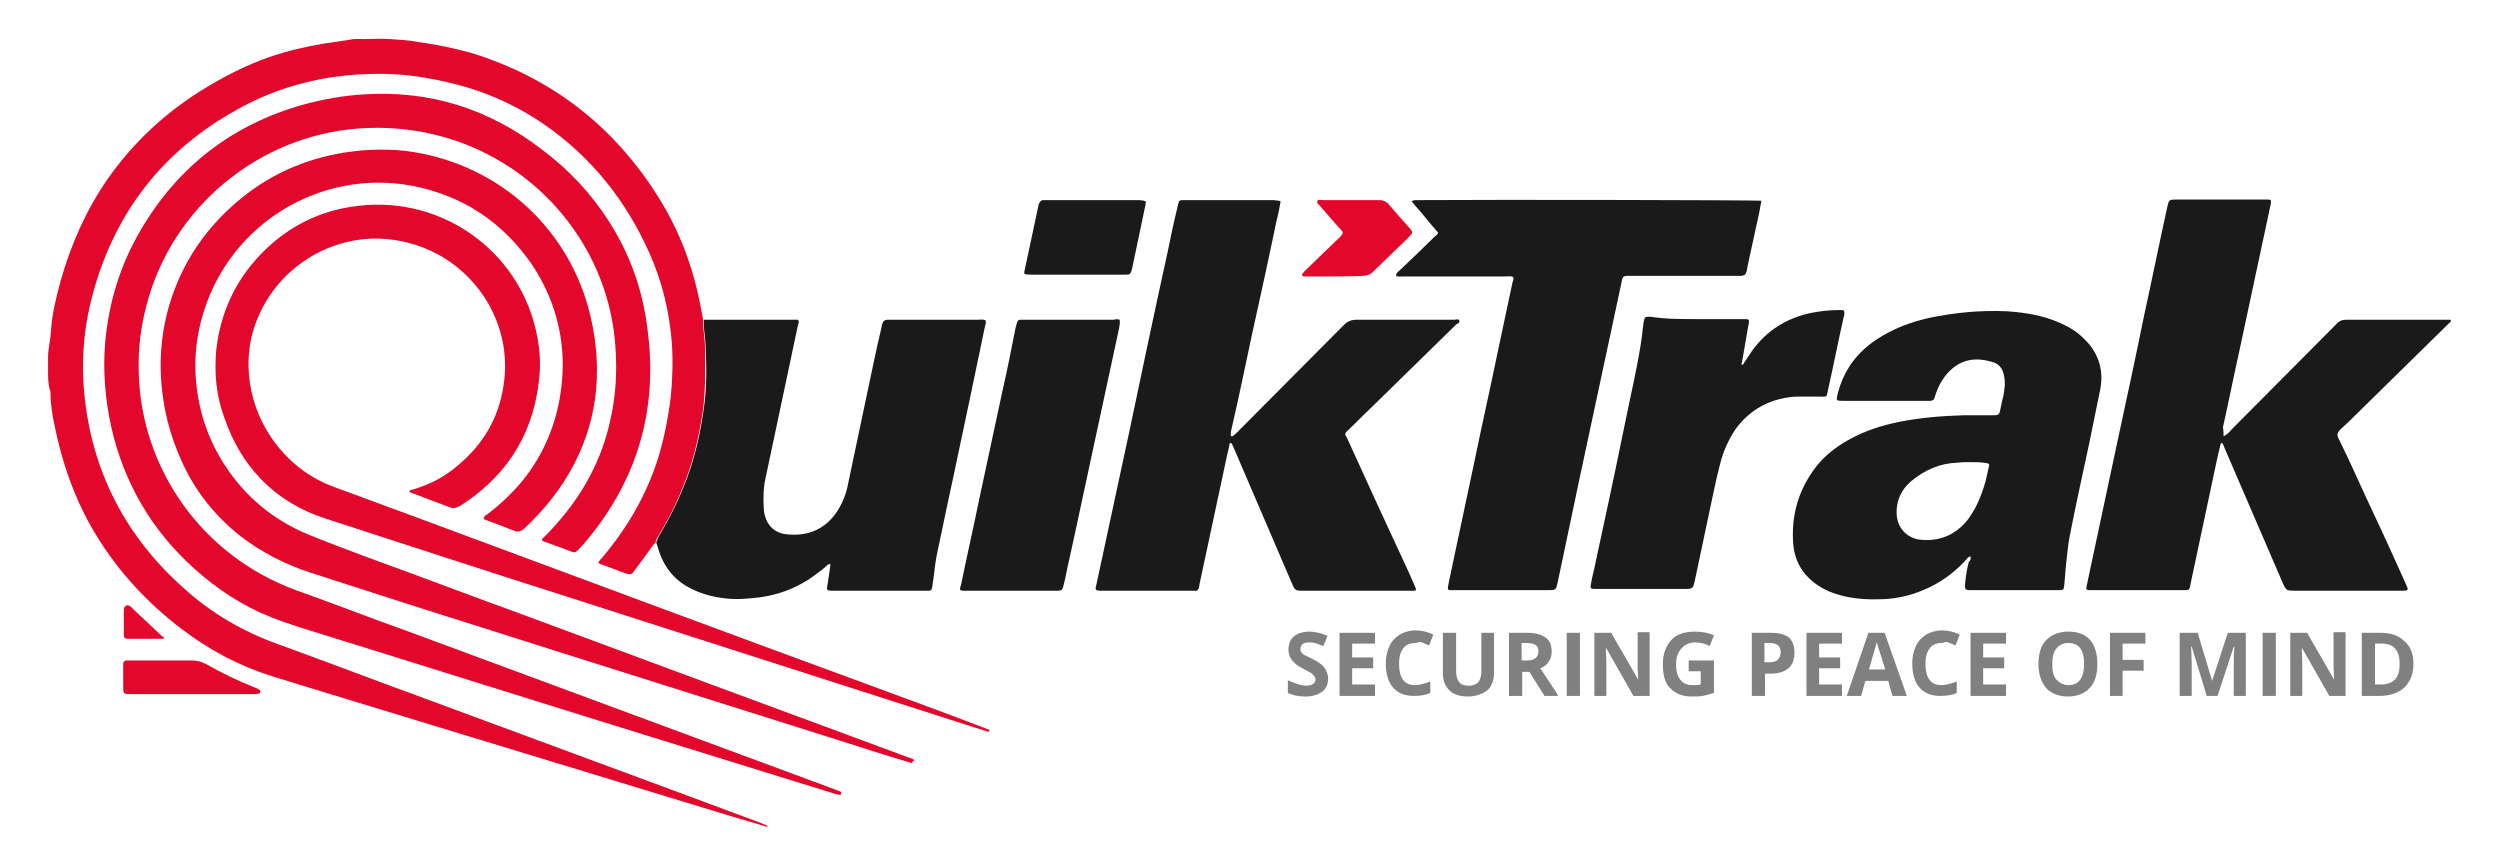
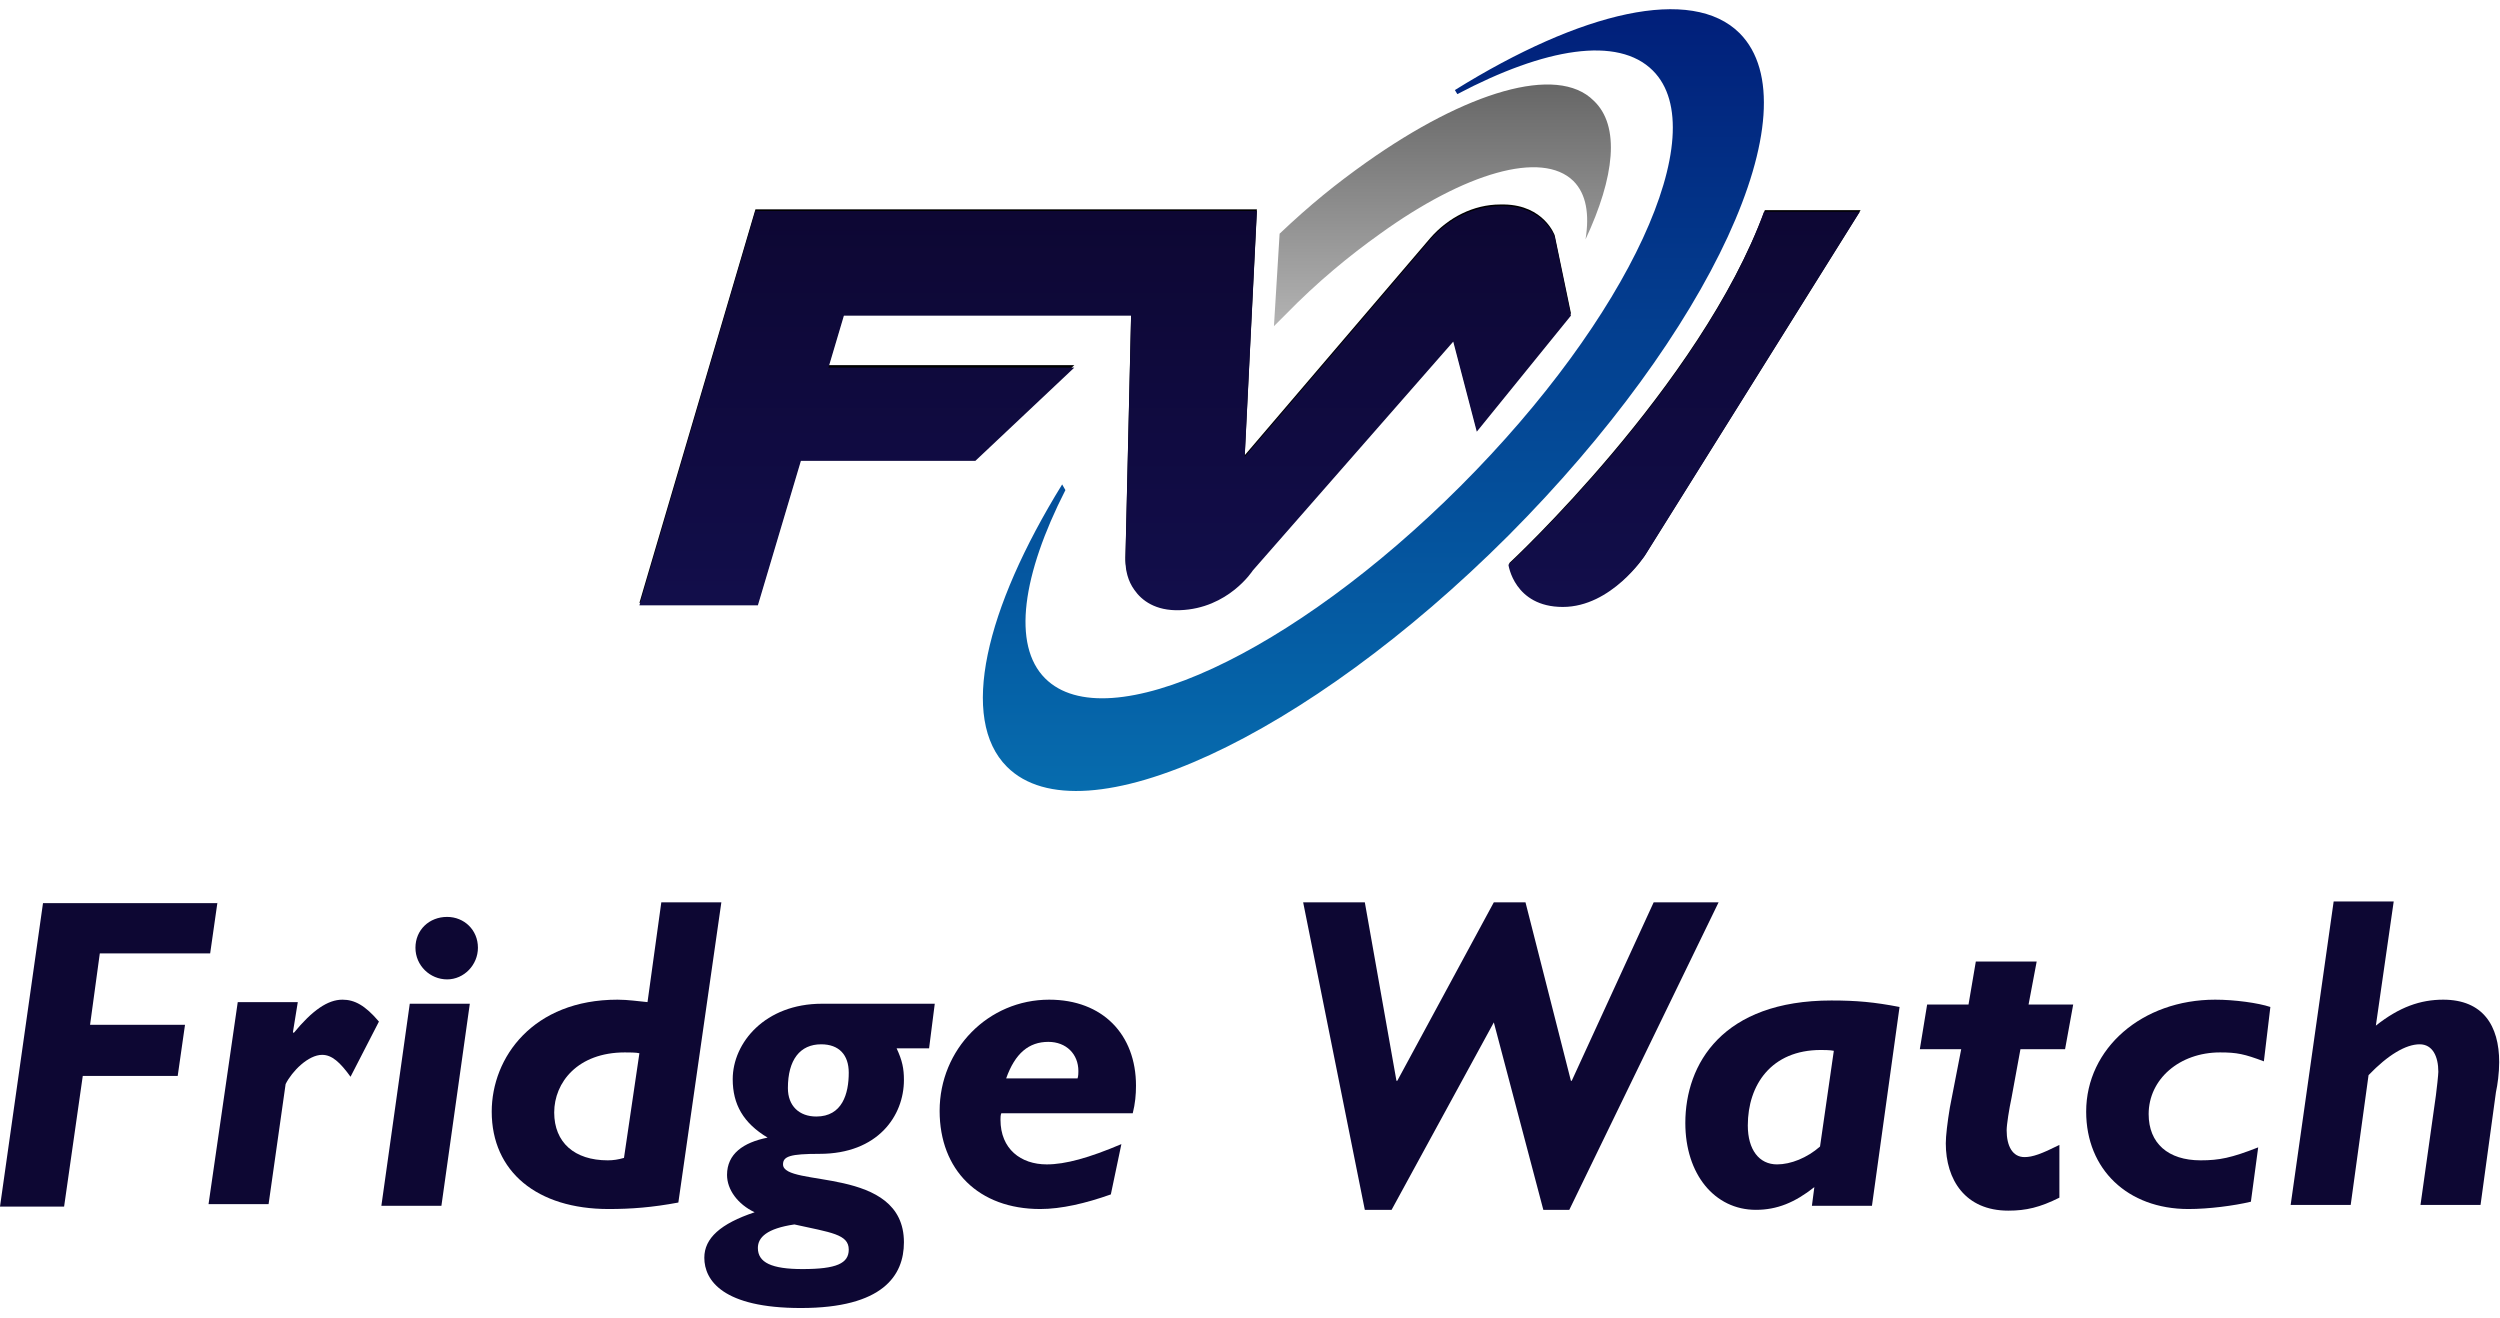
- <svg xmlns="http://www.w3.org/2000/svg" version="1.1" id="Слой_1" x="0px" y="0px" viewBox="0 0 416 144" style="enable-background:new 0 0 416 144;" xml:space="preserve">
+ <svg xmlns="http://www.w3.org/2000/svg" version="1.1" id="Слой_1" x="0px" y="0px" viewBox="0 0 308.1 162.4" style="enable-background:new 0 0 308.1 162.4;" xml:space="preserve">
  <style type="text/css">
- 	.st0{fill:#1A1A1A;}
- 	.st1{fill:#E3072B;}
- 	.st2{fill:#808080;}
+ 	.st0{fill:url(#SVGID_1_);}
+ 	.st1{fill:url(#SVGID_2_);}
+ 	.st2{fill:url(#SVGID_3_);}
+ 	.st3{fill:#0D0733;}
</style>
  <g>
    <g>
+       <linearGradient id="SVGID_1_" gradientUnits="userSpaceOnUse" x1="177.808" y1="40.151" x2="177.808" y2="10.387">
+         <stop offset="0" style="stop-color:#B3B3B3" />
+         <stop offset="1" style="stop-color:#666666" />
+       </linearGradient>
+       <path class="st0" d="M195.4,29.5c0.5-3.1,0.1-5.6-1.5-7.2c-3.9-3.8-13.4-1-23.8,6.5c0,0,0,0,0,0c-3.8,2.7-7.8,6-11.6,9.9    c-0.5,0.5-1,1-1.5,1.5l0.7-11.4c3.8-3.6,6.9-6.1,10.7-8.8c0,0,0,0,0,0c12.3-8.7,23.5-12.1,28-7.6C199.7,15.5,199,21.8,195.4,29.5z    " />
+       <linearGradient id="SVGID_2_" gradientUnits="userSpaceOnUse" x1="169.279" y1="97.489" x2="169.279" y2="1.206">
+         <stop offset="0" style="stop-color:#066CAE" />
+         <stop offset="1" style="stop-color:#011F7A" />
+       </linearGradient>
+       <path class="st1" d="M185.9,66c-24.9,24.9-52.6,37.7-61.8,28.5c-5.9-5.9-2.7-19.4,6.8-34.8l0.4,0.7c-5.3,10.4-6.6,19.1-2.5,23.2    c7.6,7.6,30.5-3,51.2-23.7c20.7-20.7,31.3-43.6,23.7-51.2c-4.3-4.3-13.3-2.8-24.1,2.9l-0.3-0.5c15.6-9.7,29.2-12.9,35.1-7    C223.6,13.4,210.8,41,185.9,66z" />
      <g>
-         <path id="XMLID_104_" class="st0" d="M213.1,33.5c-0.2,1.1-0.4,2.2-0.7,3.3c-1.3,6.3-2.7,12.7-4.1,19c-1.1,5.2-2.2,10.5-3.4,15.7     c-0.1,0.3-0.1,0.6-0.1,0.9c0,0.1,0,0.2,0.1,0.2c0.1,0,0.2,0,0.2,0c0.2-0.2,0.4-0.3,0.6-0.5c5.8-5.8,11.5-11.6,17.3-17.4     c0.2-0.2,0.5-0.5,0.7-0.7c0.6-0.6,1.3-0.8,2.1-0.8c1.8,0,3.6,0,5.4,0c3.6,0,7.2,0,10.8,0c0.3,0,0.6-0.2,0.8,0.1     c0.2,0.4-0.2,0.5-0.5,0.7c-4.8,4.7-9.5,9.3-14.3,14c-1.2,1.1-2.3,2.3-3.5,3.4c-0.8,0.8-0.8,0.7-0.3,1.6     c3.4,7.5,6.8,14.9,10.3,22.4c0.3,0.8,0.7,1.5,1,2.3c0.2,0.5,0.2,0.6-0.4,0.6c-0.1,0-0.3,0-0.4,0c-5.9,0-11.8,0-17.7,0     c-1.5,0-1.5,0-2.1-1.4c-3.2-7.5-6.5-15.1-9.7-22.6c-0.1-0.1-0.1-0.3-0.2-0.4c-0.1-0.1-0.1-0.2-0.2-0.2c-0.2,0-0.2,0.1-0.2,0.2     c-0.2,1.1-0.5,2.1-0.7,3.2c-1.4,6.7-2.9,13.4-4.3,20.1c0,0.2-0.1,0.4-0.1,0.6c-0.1,0.3-0.3,0.6-0.7,0.5c-0.3,0-0.5,0-0.8,0     c-4.8,0-9.7,0-14.5,0c-1.4,0-1.3-0.1-1-1.3c1.8-8.4,3.6-16.7,5.4-25.1c2.1-10,4.2-20,6.4-30c0.5-2.4,1-4.9,1.6-7.3     c0-0.2,0.1-0.3,0.1-0.5c0.2-0.7,0.2-0.8,0.9-0.8c0.2,0,0.4,0,0.7,0c4.8,0,9.6,0,14.4,0C212.2,33.4,212.7,33.3,213.1,33.5z" />
-         <path id="XMLID_103_" class="st0" d="M370,72.6c0.6-0.3,1-0.7,1.3-1.1c5.8-5.8,11.5-11.6,17.3-17.4c0.1-0.1,0.2-0.2,0.2-0.2     c0.5-0.6,1.1-0.7,1.8-0.7c3.4,0,6.9,0,10.3,0c2.1,0,4.1,0,6.2,0c0.2,0,0.4,0,0.6,0c0.1,0,0.2,0.2,0.1,0.3     c-0.1,0.1-0.2,0.2-0.3,0.3c-5.5,5.4-11.1,10.9-16.6,16.3c-0.5,0.5-1,0.9-1.4,1.3c-0.6,0.6-0.7,1-0.3,1.7c2,4,3.7,8,5.6,12     c1.9,4,3.7,8,5.5,12c0.5,1.1,0.6,1.2-0.8,1.2c-5.8,0-11.6,0-17.5,0c-1.5,0-1.6,0-2.2-1.4c-3.2-7.5-6.5-15-9.7-22.5     c-0.1-0.2-0.1-0.3-0.2-0.5c-0.1-0.1-0.1-0.2-0.2-0.2c-0.1,0-0.1,0.1-0.2,0.2c-0.2,0.9-0.4,1.7-0.6,2.6     c-1.5,6.9-2.9,13.8-4.4,20.7c0,0.2-0.1,0.4-0.1,0.5c-0.1,0.4-0.2,0.5-0.7,0.5c-0.7,0-1.4,0-2.1,0c-4.4,0-8.7,0-13.1,0     c-0.3,0-0.6,0-0.9,0c-0.4,0-0.5-0.2-0.4-0.6c0.2-1.1,0.5-2.2,0.7-3.3c1.5-7,3-14.1,4.5-21.1c1.5-6.9,3-13.9,4.4-20.8     c1.3-5.9,2.5-11.9,3.8-17.8c0.3-1.4,0.3-1.4,1.7-1.4c4.9,0,9.8,0,14.7,0c1,0,1,0,0.8,1c-1.8,8.3-3.5,16.5-5.3,24.8     c-0.9,4-1.7,8.1-2.6,12.1C370,71.7,370,72.1,370,72.6z" />
-         <path id="XMLID_102_" class="st0" d="M251.8,46.1c-0.4-0.2-0.8-0.1-1.2-0.1c-5.7,0-11.4,0-17.1,0c-0.4,0-0.8,0.1-1.2-0.1     c0-0.5,0.4-0.7,0.7-1c1.9-1.8,3.8-3.6,5.7-5.5c0.2-0.2,0.5-0.3,0.6-0.7c-0.7-0.8-1.5-1.7-2.2-2.6c-0.7-0.9-1.5-1.7-2.2-2.6     c0.3-0.2,0.5-0.2,0.8-0.2c14.3-0.1,56.4,0,57.4,0.1c-0.2,0.9-0.3,1.8-0.5,2.6c-0.6,2.9-1.3,5.8-1.9,8.8c0,0.1,0,0.3-0.1,0.4     c-0.1,0.5-0.3,0.6-0.8,0.7c-0.3,0-0.7,0-1,0c-5.9,0-11.7,0-17.6,0c-1.1,0-1.2,0-1.4,1.2c-2.3,10.9-4.7,21.8-7,32.7     c-1.2,5.7-2.4,11.4-3.6,17.1c-0.3,1.3-0.3,1.3-1.6,1.3c-5.1,0-10.2,0-15.3,0c-1.6,0-1.5,0.2-1.2-1.4c1.4-6.6,2.8-13.2,4.2-19.8     c1.3-6.3,2.7-12.5,4-18.8c0.8-3.8,1.6-7.5,2.4-11.3C251.8,46.7,251.9,46.4,251.8,46.1z" />
-         <path id="XMLID_99_" class="st0" d="M327.9,92.6c-0.4,0-0.6,0.4-0.8,0.6c-2,2.2-4.4,3.9-7.1,5c-2.1,0.9-4.3,1.4-6.6,1.5     c-2.2,0.1-4.4,0-6.6-0.5c-1.1-0.3-2.2-0.6-3.3-1.2c-3-1.6-4.8-4.1-5.1-7.4c-0.4-4.9,0.9-9.3,4-13.2c1.4-1.7,3.2-3.1,5.2-4.2     c2.6-1.5,5.5-2.4,8.4-3c3.6-0.7,7.1-1,10.8-1.1c1.5,0,3,0,4.6,0c0.2,0,0.4,0,0.5,0c0.6,0,0.8-0.2,0.9-0.7     c0.2-0.8,0.3-1.6,0.5-2.3c0.2-0.7,0.2-1.3,0.3-2c0-0.5,0-0.9-0.1-1.4c-0.2-1.3-0.8-2.2-2.1-2.5c-2.4-0.7-4.6-0.5-6.5,1.1     c-1.3,1.1-2.1,2.4-2.7,4c-0.1,0.3-0.2,0.6-0.3,0.9c-0.1,0.3-0.3,0.5-0.7,0.5c-0.2,0-0.4,0-0.7,0c-4.6,0-9.1,0-13.7,0     c-1.3,0-1.3,0-1-1.2c1-3.9,3.2-6.9,6.6-9.1c2.6-1.7,5.5-2.8,8.6-3.5c4.3-0.9,8.6-1.3,13-1.1c3,0.2,6,0.7,8.7,1.9     c1.4,0.6,2.8,1.4,3.9,2.5c2.5,2.3,3.5,5.2,2.9,8.5c-0.6,3.1-1.3,6.2-1.9,9.3c-1.1,5.1-2.2,10.1-3.2,15.2     c-0.3,1.5-0.4,3.1-0.6,4.6c-0.1,1.2-0.2,2.4-0.3,3.5c-0.1,0.9-0.1,0.9-1.1,0.9c-4.8,0-9.6,0-14.4,0c-1,0-1.1-0.1-1-1.1     c0.1-1.2,0.3-2.4,0.6-3.6C327.9,93.3,328,92.9,327.9,92.6z M328,76.9C328,76.9,328,76.9,328,76.9c-0.8,0-1.6,0-2.4,0.1     c-2.8,0.1-5.3,1.2-7.5,3c-1.7,1.4-2.6,3.3-2.5,5.5c0.1,2.6,2,4.1,3.9,4.3c2.6,0.3,4.9-0.4,6.8-2.1c1.1-1,1.8-2.1,2.5-3.4     c0.7-1.4,1.2-2.8,1.6-4.2c0.2-0.9,0.4-1.8,0.6-2.7c0-0.2-0.1-0.3-0.3-0.3C329.8,76.9,328.9,76.9,328,76.9z" />
-         <path id="XMLID_98_" class="st0" d="M109.2,90.3c0.1-0.4,0.3-0.8,0.5-1.2c2.1-3.5,3.8-7.1,5.1-10.9c1.1-3.3,1.8-6.6,2.3-10.1     c0.5-3.5,0.5-7,0.3-10.5c0-1.1-0.2-2.2-0.3-3.3c0-0.4,0-0.7,0-1.1c5.2,0,10.5,0,15.7,0c0.2,0.3,0.1,0.6,0,0.8     c-1.8,8.5-3.6,17-5.4,25.5c-0.4,1.7-0.4,3.4-0.3,5.2c0,0.4,0.1,0.8,0.2,1.2c0.5,1.7,1.7,2.8,3.5,3c3.6,0.4,6.5-0.8,8.5-3.8     c0.9-1.4,1.5-2.9,1.8-4.5c1-4.9,2.1-9.8,3.1-14.7c0.8-3.8,1.6-7.7,2.5-11.5c0-0.2,0.1-0.4,0.1-0.5c0.2-0.5,0.3-0.6,0.8-0.7     c0.5,0,1.1,0,1.6,0c4.5,0,9,0,13.6,0c0.4,0,0.8-0.1,1.2,0.1c0.1,0.4,0,0.7-0.1,1c-0.8,3.8-1.6,7.7-2.4,11.5     c-1.3,6-2.5,12-3.8,17.9c-0.5,2.5-1.1,5.1-1.6,7.6c-0.4,1.7-0.6,3.5-0.8,5.2c-0.1,0.4-0.1,0.9-0.2,1.3c-0.1,0.4-0.2,0.5-0.6,0.5     c-0.2,0-0.4,0-0.7,0c-5,0-9.9,0-14.9,0c-0.1,0-0.3,0-0.4,0c-0.9,0-1-0.1-0.8-1c0.1-0.7,0.2-1.3,0.3-2c0.1-0.5,0.1-0.9,0.2-1.4     c-0.4-0.1-0.5,0.1-0.7,0.3c-0.9,0.8-1.9,1.5-2.9,2.2c-2.5,1.6-5.2,2.6-8.2,3c-1.8,0.2-3.6,0.4-5.4,0.2c-2.1-0.2-4.1-0.7-5.9-1.6     c-2.9-1.4-4.7-3.7-5.6-6.8C109.4,90.9,109.3,90.6,109.2,90.3z" />
-         <path id="XMLID_97_" class="st0" d="M282.4,53.1c2.4,0,4.8,0,7.2,0c0.3,0,0.5,0,0.8,0c0.6,0,0.7,0.1,0.6,0.7     c0,0.2-0.1,0.4-0.1,0.5c-0.3,1.9-0.7,3.9-1,5.8c0,0.1-0.1,0.3-0.1,0.4c0,0.1,0,0.2,0.1,0.2c0.1,0,0.1,0,0.2-0.1     c0.1-0.2,0.2-0.4,0.3-0.5c0.4-0.6,0.8-1.2,1.2-1.8c2.4-3.3,5.6-5.3,9.6-6.2c1.5-0.3,3.1-0.5,4.6-0.5c0.3,0,0.5,0,0.8,0     c0.2,0,0.3,0.2,0.3,0.4c0,0.3,0,0.5-0.1,0.7c-0.9,4-1.7,8.1-2.6,12.1c-0.3,1.4-0.1,1.2-1.5,1.2c-1.2,0-2.4,0-3.6,0     c-1.4,0-2.7,0.3-4,0.7c-2.6,0.9-4.7,2.5-6.3,4.7c-1.2,1.8-2.1,3.8-2.6,5.9c-0.5,1.9-0.9,3.8-1.3,5.7c-1,4.6-1.9,9.1-2.9,13.7     c-0.3,1.2-0.3,1.3-1.6,1.3c-4.9,0-9.8,0-14.7,0c-1.2,0-1.1,0-0.9-1.2c0.2-1.1,0.5-2.1,0.7-3.2c1.6-7.4,3.2-14.8,4.7-22.2     c0.7-3.5,1.5-7,2.2-10.6c0.4-2.1,0.8-4.3,1-6.5c0-0.2,0.1-0.5,0.1-0.7c0.2-0.9,0.2-0.9,1.1-0.9C277.1,53.1,279.7,53.1,282.4,53.1     L282.4,53.1z" />
-         <path id="XMLID_96_" class="st0" d="M186.3,53.2c0.1,0.5,0,1-0.1,1.5c-1.5,7-3,13.9-4.5,20.9c-1.3,5.9-2.5,11.8-3.8,17.6     c-0.3,1.2-0.5,2.5-0.8,3.7c0,0.1-0.1,0.3-0.1,0.4c-0.2,0.9-0.3,1-1.2,1c-5.1,0-10.2,0-15.3,0c-0.2,0-0.5,0-0.7-0.1     c-0.1-0.3,0-0.6,0.1-0.8c1-4.9,2.1-9.7,3.1-14.6c1.3-5.9,2.5-11.8,3.8-17.7c0.8-3.5,1.5-7,2.2-10.6c0.1-0.2,0.1-0.5,0.2-0.7     c0.1-0.5,0.3-0.6,0.7-0.6c0.2,0,0.4,0,0.7,0c4.9,0,9.8,0,14.8,0C185.6,53.1,186,53.1,186.3,53.2z" />
-         <path id="XMLID_95_" class="st0" d="M190.7,33.6c-0.1,0.3-0.1,0.7-0.2,1c-0.7,3.3-1.4,6.7-2.1,10c0,0.1-0.1,0.3-0.1,0.4     c-0.2,0.6-0.3,0.7-0.9,0.7c-0.1,0-0.3,0-0.4,0c-5.1,0-10.3,0-15.4,0c-1.5,0-1.2-0.1-1-1.2c0.7-3.4,1.5-6.9,2.2-10.3     c0-0.1,0-0.2,0.1-0.3c0.1-0.3,0.3-0.6,0.7-0.6c0.2,0,0.4,0,0.6,0c5.2,0,10.3,0,15.5,0C190.1,33.4,190.4,33.3,190.7,33.6z" />
-         <path id="XMLID_94_" class="st1" d="M222,46c-1.5,0-3,0-4.5,0c-0.2,0-0.4,0-0.6,0c-0.2,0-0.3-0.3-0.2-0.4     c0.1-0.2,0.3-0.3,0.4-0.5c1.9-1.8,3.7-3.6,5.6-5.4c0.1-0.1,0.3-0.2,0.4-0.4c0.4-0.5,0.5-0.6,0-1.1c-1.2-1.3-2.3-2.6-3.5-4     c-0.2-0.2-0.5-0.4-0.4-0.7c0.1-0.4,0.6-0.2,0.9-0.2c2.9,0,5.8,0,8.7,0c0.3,0,0.5,0,0.8,0c0.6,0,1,0.2,1.4,0.6     c1.2,1.4,2.4,2.8,3.6,4.1c0.1,0.1,0.2,0.3,0.3,0.4c0.1,0.2,0.1,0.4,0,0.5c-0.2,0.2-0.3,0.4-0.5,0.6c-2,1.9-3.9,3.8-5.9,5.7     c-0.5,0.5-1,0.7-1.7,0.7C225.1,46,223.5,46,222,46z" />
+         <path d="M191.6,29c0,0-1.3-3.7-6.2-3.8c-0.2,0-0.3,0-0.5,0c-3.3,0-6.4,1.6-8.6,4.1l-22.9,26.8l1.5-30.3H93.1L78.8,74.3h14.6     l5.3-17.8h21.5l12.2-11.5h-30.3l1.9-6.4h35.4l-0.7,30.1c0,1.3,0.3,2.6,1.1,3.7c0.9,1.3,2.6,2.6,5.6,2.5c6-0.2,9-4.9,9-4.9     l24.7-28.2l2.9,11.1l11.6-14.3L191.6,29z" />
+         <path d="M217.5,25.9C209.5,47.6,186,69.4,186,69.4s0.7,5.2,6.7,5.2s10.1-6.3,10.1-6.3l26.5-42.4C229.3,25.9,228,25.9,217.5,25.9z     " />
+       </g>
+       <g>
        <g>
-           <path id="XMLID_91_" class="st1" d="M127.7,137.6c-2-0.6-4.1-1.2-6.1-1.8c-17.4-5.3-34.8-10.6-52.2-15.9      c-8.1-2.5-16.2-4.9-24.2-7.4c-5.4-1.7-10.3-4.3-14.8-7.7c-6.2-4.7-11.3-10.3-15.2-17.1c-3-5.3-4.9-10.9-6.1-16.8      c-0.4-1.8-0.7-3.7-0.7-5.6c0-0.1,0-0.3-0.1-0.4c-0.3-1-0.3-2-0.3-3c0-0.8,0-1.7,0-2.5c0-0.7,0.1-1.4,0.2-2.1      c0.2-0.8,0.2-1.6,0.3-2.5c0.2-2.8,0.9-5.5,1.6-8.1c1.7-6,4.2-11.7,7.8-16.9c4.4-6.3,10-11.4,16.5-15.3c4-2.4,8.1-4.4,12.6-5.7      c3.1-0.9,6.2-1.5,9.3-1.9c0.7-0.1,1.4-0.2,2-0.3c0.7-0.2,1.5-0.1,2.3-0.1c1.4,0,2.9-0.1,4.3,0c1.6,0.1,3.2,0.2,4.8,0.5      c2.9,0.4,5.8,1,8.7,1.8c13.6,4.2,24,12.4,31.4,24.4c3.4,5.5,5.6,11.5,6.8,17.9c0.1,0.7,0.3,1.4,0.4,2.1c0,0.4,0,0.7,0,1.1      c0.1,1.1,0.3,2.2,0.3,3.3c0.1,3.5,0.1,7-0.3,10.5c-0.5,3.4-1.2,6.8-2.3,10.1c-1.3,3.8-3,7.5-5.1,10.9c-0.2,0.4-0.5,0.7-0.5,1.2      c-0.3,0.2-0.5,0.5-0.7,0.8c-0.9,1.3-1.9,2.6-2.8,3.8c-0.1,0.1-0.1,0.2-0.2,0.3c-0.2,0.3-0.5,0.4-0.9,0.3c0,0-0.1,0-0.1,0      c-1.5-0.5-2.9-1.1-4.4-1.6c-0.1,0-0.1-0.1-0.2-0.1c-0.2-0.1-0.3-0.3-0.1-0.4c0.1-0.2,0.3-0.4,0.5-0.6c4.3-5.1,7.6-10.8,9.5-17.2      c0.9-3.1,1.5-6.2,1.9-9.4c0.3-3,0.4-6,0.2-9.1c-0.4-5.2-1.6-10.2-3.7-14.9c-3.9-8.8-9.7-16.1-17.7-21.6c-5-3.4-10.4-5.7-16.3-7      c-3.9-0.9-7.9-1.4-11.9-1.3c-8.1,0.1-15.7,2-22.7,5.9c-12.3,6.8-20.3,17-24,30.5c-1.4,5-1.9,10-1.6,15.2      c0.9,13.5,6.5,24.9,16.6,33.9c4.6,4.2,9.9,7.3,15.8,9.4c8.5,3.1,16.9,6.3,25.4,9.4c18.3,6.8,36.6,13.5,54.8,20.3      c0.4,0.2,0.8,0.3,1.2,0.5C127.7,137.3,127.7,137.5,127.7,137.6z" />
-           <path id="XMLID_90_" class="st1" d="M139.9,132.3c-0.5-0.1-1.1-0.2-1.6-0.4c-1.9-0.6-3.8-1.2-5.8-1.8      c-22-6.8-43.9-13.6-65.9-20.5c-5.7-1.8-11.3-3.5-17-5.3c-1.5-0.5-3-1-4.5-1.6c-4.8-1.9-9-4.7-12.8-8.1      C25.2,88.2,20.6,80.3,18.5,71c-1-4.6-1.4-9.3-1-14c0.6-6.7,2.5-12.9,5.9-18.7c6.2-10.6,15.3-17.6,27.1-20.9      c3.3-0.9,6.7-1.5,10.1-1.7c11.1-0.7,20.9,2.5,29.6,9.2c4.4,3.3,8.1,7.2,11.1,11.9c3.1,4.8,5.1,10,6.1,15.6      c0.5,3,0.8,6.1,0.8,9.1c0,8.8-2.5,16.9-7.4,24.2c-1.2,1.8-2.6,3.6-4,5.2c-0.2,0.2-0.4,0.4-0.6,0.6c-0.3,0.4-0.7,0.5-1.1,0.3      c-1.5-0.6-3-1.1-4.6-1.7c-0.4-0.1-0.4-0.4-0.1-0.6c0.7-0.7,1.4-1.4,2-2.1c4.6-5.1,7.8-11,9.2-17.7c0.9-4,1.1-8,0.8-12      C101.4,42.3,91,28.6,75.8,23.4c-4.8-1.6-9.7-2.3-14.7-2.1c-16.5,0.6-31.4,11.8-36.3,28c-1.3,4.3-1.9,8.6-1.7,13.1      c0.5,15.4,10.3,30.1,26.4,35.9c6.2,2.2,12.3,4.6,18.5,6.8c23.5,8.7,47,17.4,70.5,26.1c0.5,0.2,1,0.4,1.5,0.6      C139.9,132.1,139.9,132.2,139.9,132.3z" />
-           <path id="XMLID_89_" class="st1" d="M151.8,127c-3-0.9-6-1.8-9-2.8c-20.5-6.5-41-12.9-61.4-19.4c-9.9-3.1-19.8-6.3-29.7-9.5      c-4.3-1.4-8.2-3.4-11.7-6.1c-4.8-3.8-8.3-8.5-10.5-14.2c-1.3-3.2-2.1-6.4-2.5-9.8c-1.4-11.6,2.8-22.9,11.4-30.7      c5-4.6,10.9-7.6,17.7-8.9c3.7-0.7,7.5-0.9,11.3-0.5c14.7,1.8,26.6,12,30.5,26.1c1.2,4.4,1.7,9,1.3,13.6      c-0.4,4.3-1.6,8.4-3.6,12.3c-2.1,4.1-5,7.7-8.3,10.8c-0.5,0.5-1.1,0.7-1.8,0.4c-1.5-0.6-3.1-1.2-4.7-1.8c-0.1,0-0.3-0.1-0.3-0.3      c0.1-0.4,0.4-0.5,0.7-0.7c2.2-1.7,4.2-3.6,5.9-5.7c3.1-3.9,5.1-8.4,6-13.3c0.5-2.9,0.7-5.8,0.4-8.7c-0.5-5-2.2-9.6-5-13.8      c-4.9-7.1-11.6-11.5-20-13.1c-15.2-2.8-30.2,6.3-34.7,21.3c-1.1,3.6-1.5,7.3-1.2,11c0.5,6.2,2.7,11.8,6.6,16.7c3.2,4,7.2,7,12,9      c3.1,1.3,6.2,2.4,9.3,3.6c8.8,3.2,17.5,6.5,26.3,9.7c21.3,7.9,42.6,15.8,64,23.7c0.5,0.2,1,0.3,1.4,0.6      C151.8,126.7,151.8,126.8,151.8,127z" />
-           <path id="XMLID_88_" class="st1" d="M164.6,121.8c-0.9-0.3-1.7-0.5-2.6-0.8c-22.4-7.2-44.9-14.4-67.3-21.6      c-13.5-4.3-27-8.7-40.5-13.1c-4.1-1.3-7.8-3.5-10.8-6.6c-2.8-2.9-4.7-6.3-6-10C36,66,35.6,62.1,36,58.1c0.7-6,3.1-11.3,7.3-15.7      c4.2-4.4,9.3-7.1,15.2-8c14.1-2.2,26.7,6.5,30.3,19.1c0.8,2.8,1.2,5.7,1,8.6c-0.7,9.3-4.9,16.6-12.8,21.8      c-0.2,0.1-0.4,0.3-0.7,0.4c-0.5,0.3-1,0.3-1.5,0.1c-2.2-0.8-4.4-1.7-6.6-2.5c0,0,0-0.1-0.1-0.1c0.1-0.3,0.5-0.3,0.8-0.4      c2.6-0.8,5-2,7.1-3.8c4.3-3.5,7-8,7.8-13.5c1.4-9.2-3.4-17.6-10.8-21.7c-3.1-1.7-6.5-2.6-10-2.7c-9.8-0.2-18.9,6.6-21.2,16.6      C39.6,66.7,45.7,77.4,55.5,81c7.1,2.6,14.1,5.2,21.1,7.8c22.6,8.4,45.2,16.8,67.8,25.1c6.5,2.4,13.1,4.8,19.6,7.3      c0.2,0.1,0.4,0.2,0.6,0.2C164.6,121.6,164.6,121.7,164.6,121.8z" />
-           <path id="XMLID_87_" class="st1" d="M32,115.5c-3.4,0-6.7,0-10.1,0c-1.4,0-1.4,0-1.4-1.4c0-1,0-1.9,0-2.9c0-0.3,0-0.5,0-0.8      c0-0.3,0.2-0.4,0.5-0.5c0.3,0,0.5,0,0.8,0c3.4,0,6.7,0,10.1,0c0.9,0,1.6,0.2,2.4,0.6c2.6,1.5,5.3,2.8,8.1,3.9      c0.3,0.1,0.5,0.2,0.8,0.4c0.1,0.1,0.2,0.2,0.1,0.4c0,0.1-0.1,0.2-0.2,0.2c-0.3,0.1-0.6,0.1-0.9,0.1c-2.4,0-4.8,0-7.3,0      C34,115.5,33,115.5,32,115.5z" />
-           <path id="XMLID_86_" class="st1" d="M27.2,106.3c-2,0-3.9,0-5.9,0c-0.5,0-0.7-0.2-0.7-0.6c0-1.4,0-2.8,0-4.2      c0-0.1,0-0.3,0.1-0.4c0.1-0.3,0.5-0.5,0.8-0.3c0.2,0.1,0.4,0.2,0.5,0.4c1.7,1.6,3.4,3.2,5,4.7C27.2,106,27.4,106.1,27.2,106.3z" />
+           <linearGradient id="SVGID_3_" gradientUnits="userSpaceOnUse" x1="153.997" y1="75.152" x2="153.997" y2="25.386">
+             <stop offset="0" style="stop-color:#120E4B" />
+             <stop offset="1" style="stop-color:#0D0733" />
+           </linearGradient>
+           <path class="st2" d="M191.6,29.2c0,0-1.3-3.7-6.2-3.8c-0.2,0-0.3,0-0.5,0c-3.3,0-6.4,1.6-8.6,4.1l-22.9,26.8l1.5-30.3H93.1      L78.8,74.6h14.6l5.3-17.8h21.5l12.2-11.5h-30.3l1.9-6.4h35.4L138.7,69c0,1.3,0.3,2.6,1.1,3.7c0.9,1.3,2.6,2.6,5.6,2.5      c6-0.2,9-4.9,9-4.9l24.7-28.2l2.9,11.1l11.6-14.3L191.6,29.2z M217.4,26.1c-7.9,21.7-31.5,43.5-31.5,43.5s0.7,5.2,6.7,5.2      s10.1-6.3,10.1-6.3l26.5-42.4C229.2,26.1,227.9,26.1,217.4,26.1z" />
        </g>
      </g>
    </g>
    <g>
-       <g>
-         <path class="st2" d="M221,112.9c0,0.9-0.3,1.7-1,2.2s-1.6,0.8-2.8,0.8c-1.1,0-2.1-0.2-2.9-0.6v-2.1c0.7,0.3,1.3,0.5,1.8,0.7     c0.5,0.1,0.9,0.2,1.3,0.2c0.5,0,0.8-0.1,1.1-0.3c0.3-0.2,0.4-0.5,0.4-0.8c0-0.2-0.1-0.4-0.2-0.5s-0.3-0.3-0.5-0.5     c-0.2-0.1-0.7-0.4-1.3-0.7c-0.6-0.3-1.1-0.6-1.4-0.9c-0.3-0.3-0.6-0.6-0.8-1c-0.2-0.4-0.3-0.8-0.3-1.3c0-0.9,0.3-1.7,0.9-2.2     c0.6-0.5,1.5-0.8,2.6-0.8c0.5,0,1,0.1,1.5,0.2s1,0.3,1.5,0.5l-0.7,1.7c-0.6-0.2-1-0.4-1.4-0.5s-0.7-0.1-1.1-0.1     c-0.4,0-0.7,0.1-1,0.3c-0.2,0.2-0.3,0.5-0.3,0.8c0,0.2,0,0.4,0.1,0.5s0.2,0.3,0.4,0.4c0.2,0.1,0.7,0.4,1.4,0.7     c1,0.5,1.6,0.9,2,1.4S221,112.2,221,112.9z" />
-         <path class="st2" d="M228.8,115.8h-5.9v-10.5h5.9v1.8h-3.8v2.3h3.5v1.8h-3.5v2.7h3.8V115.8z" />
-         <path class="st2" d="M235.4,107c-0.8,0-1.5,0.3-1.9,0.9c-0.5,0.6-0.7,1.5-0.7,2.6c0,2.3,0.9,3.5,2.6,3.5c0.7,0,1.6-0.2,2.6-0.6     v1.9c-0.8,0.4-1.8,0.5-2.8,0.5c-1.5,0-2.6-0.5-3.4-1.4s-1.2-2.3-1.2-4c0-1.1,0.2-2,0.6-2.9s1-1.4,1.7-1.9     c0.7-0.4,1.6-0.7,2.6-0.7c1,0,2,0.2,3,0.7l-0.7,1.8c-0.4-0.2-0.8-0.3-1.2-0.5S235.8,107,235.4,107z" />
-         <path class="st2" d="M248.6,105.3v6.8c0,0.8-0.2,1.5-0.5,2c-0.3,0.6-0.8,1-1.5,1.3s-1.4,0.5-2.3,0.5c-1.3,0-2.4-0.3-3.1-1     c-0.7-0.7-1.1-1.6-1.1-2.8v-6.8h2.2v6.4c0,0.8,0.2,1.4,0.5,1.8c0.3,0.4,0.8,0.6,1.6,0.6c0.7,0,1.2-0.2,1.6-0.6     c0.3-0.4,0.5-1,0.5-1.8v-6.4H248.6z" />
-         <path class="st2" d="M253.3,111.8v4h-2.2v-10.5h3c1.4,0,2.4,0.3,3.1,0.8c0.7,0.5,1,1.3,1,2.4c0,0.6-0.2,1.2-0.5,1.6     c-0.3,0.5-0.8,0.9-1.4,1.1c1.6,2.4,2.6,3.9,3,4.6H257l-2.5-4H253.3z M253.3,109.9h0.7c0.7,0,1.2-0.1,1.5-0.4     c0.3-0.2,0.5-0.6,0.5-1.1c0-0.5-0.2-0.9-0.5-1.1c-0.3-0.2-0.9-0.3-1.6-0.3h-0.7V109.9z" />
-         <path class="st2" d="M260.7,115.8v-10.5h2.2v10.5H260.7z" />
-         <path class="st2" d="M274.6,115.8h-2.8l-4.5-7.9h-0.1c0.1,1.4,0.1,2.4,0.1,3v4.9h-2v-10.5h2.8l4.5,7.8h0     c-0.1-1.4-0.1-2.3-0.1-2.9v-5h2V115.8z" />
-         <path class="st2" d="M281.1,109.9h4.1v5.4c-0.7,0.2-1.3,0.4-1.9,0.5c-0.6,0.1-1.2,0.1-1.8,0.1c-1.6,0-2.7-0.5-3.6-1.4     s-1.2-2.3-1.2-4c0-1.7,0.5-3,1.4-4s2.3-1.4,4-1.4c1.1,0,2.1,0.2,3.1,0.6l-0.7,1.8c-0.8-0.4-1.5-0.6-2.4-0.6c-0.9,0-1.7,0.3-2.3,1     c-0.6,0.6-0.9,1.5-0.9,2.6c0,1.1,0.2,2,0.7,2.6c0.5,0.6,1.1,0.9,2,0.9c0.5,0,0.9,0,1.4-0.1v-2.2h-2V109.9z" />
-         <path class="st2" d="M298.6,108.6c0,1.1-0.3,2-1,2.6c-0.7,0.6-1.7,0.9-3,0.9h-0.9v3.7h-2.2v-10.5h3.3c1.3,0,2.2,0.3,2.9,0.8     C298.3,106.7,298.6,107.5,298.6,108.6z M293.6,110.2h0.7c0.7,0,1.2-0.1,1.5-0.4c0.3-0.3,0.5-0.7,0.5-1.2c0-0.5-0.1-0.9-0.4-1.2     c-0.3-0.2-0.7-0.4-1.3-0.4h-1V110.2z" />
-         <path class="st2" d="M306.5,115.8h-5.9v-10.5h5.9v1.8h-3.8v2.3h3.5v1.8h-3.5v2.7h3.8V115.8z" />
-         <path class="st2" d="M314.9,115.8l-0.7-2.5h-3.8l-0.7,2.5h-2.4l3.6-10.5h2.7l3.7,10.5H314.9z M313.7,111.4     c-0.7-2.3-1.1-3.5-1.2-3.8c-0.1-0.3-0.1-0.5-0.2-0.7c-0.2,0.6-0.6,2.1-1.3,4.5H313.7z" />
-         <path class="st2" d="M323,107c-0.8,0-1.5,0.3-1.9,0.9c-0.5,0.6-0.7,1.5-0.7,2.6c0,2.3,0.9,3.5,2.6,3.5c0.7,0,1.6-0.2,2.6-0.6v1.9     c-0.8,0.4-1.8,0.5-2.8,0.5c-1.5,0-2.6-0.5-3.4-1.4s-1.2-2.3-1.2-4c0-1.1,0.2-2,0.6-2.9s1-1.4,1.7-1.9c0.7-0.4,1.6-0.7,2.6-0.7     c1,0,2,0.2,3,0.7l-0.7,1.8c-0.4-0.2-0.8-0.3-1.2-0.5S323.4,107,323,107z" />
-         <path class="st2" d="M333.8,115.8h-5.9v-10.5h5.9v1.8H330v2.3h3.5v1.8H330v2.7h3.8V115.8z" />
-         <path class="st2" d="M349,110.5c0,1.7-0.4,3.1-1.3,4c-0.8,0.9-2.1,1.4-3.6,1.4s-2.8-0.5-3.6-1.4c-0.8-0.9-1.3-2.3-1.3-4     c0-1.7,0.4-3.1,1.3-4s2.1-1.4,3.7-1.4c1.6,0,2.8,0.5,3.6,1.4C348.6,107.4,349,108.8,349,110.5z M341.5,110.5     c0,1.2,0.2,2.1,0.7,2.6s1.1,0.9,2,0.9c1.7,0,2.6-1.2,2.6-3.5c0-2.4-0.9-3.5-2.6-3.5c-0.9,0-1.5,0.3-2,0.9     C341.7,108.5,341.5,109.3,341.5,110.5z" />
-         <path class="st2" d="M353.3,115.8h-2.2v-10.5h5.9v1.8h-3.8v2.7h3.5v1.8h-3.5V115.8z" />
-         <path class="st2" d="M367.2,115.8l-2.5-8.2h-0.1c0.1,1.7,0.1,2.8,0.1,3.3v4.9h-2v-10.5h3l2.4,8h0l2.6-8h3v10.5h-2v-5     c0-0.2,0-0.5,0-0.8c0-0.3,0-1.1,0.1-2.4h-0.1l-2.7,8.2H367.2z" />
-         <path class="st2" d="M376.5,115.8v-10.5h2.2v10.5H376.5z" />
-         <path class="st2" d="M390.4,115.8h-2.8l-4.5-7.9h-0.1c0.1,1.4,0.1,2.4,0.1,3v4.9h-2v-10.5h2.8l4.5,7.8h0     c-0.1-1.4-0.1-2.3-0.1-2.9v-5h2V115.8z" />
-         <path class="st2" d="M401.6,110.4c0,1.7-0.5,3-1.5,4c-1,0.9-2.4,1.4-4.2,1.4H393v-10.5h3.2c1.7,0,3,0.5,3.9,1.4     C401.1,107.5,401.6,108.8,401.6,110.4z M399.3,110.5c0-2.3-1-3.4-2.9-3.4h-1.2v6.8h0.9C398.3,113.9,399.3,112.8,399.3,110.5z" />
-       </g>
+       <path class="st3" d="M26.8,111.2l-0.9,6.3H12.3l-1.2,8.8h11.7l-0.9,6.3H10.2l-2.3,16.1H0l5.3-37.4H26.8z" />
+       <path class="st3" d="M36.1,127.2l0.1,0.1c2.3-2.8,4.2-4.1,6-4.1c1.5,0,2.8,0.7,4.5,2.7l-3.5,6.8c-1.3-1.8-2.3-2.7-3.5-2.7    c-1.7,0-3.7,2-4.5,3.6l-2.1,14.8h-7.4l3.6-24.9h7.4L36.1,127.2z" />
+       <path class="st3" d="M54.4,148.6H47l3.5-24.9h7.4L54.4,148.6z M58.9,116.8c0,2.1-1.7,3.9-3.8,3.9c-2.1,0-3.9-1.7-3.9-3.9    s1.7-3.8,3.9-3.8C57.2,113,58.9,114.6,58.9,116.8z" />
+       <path class="st3" d="M83.6,148.2c-3.2,0.6-5.8,0.8-8.6,0.8c-8.8,0-14.4-4.6-14.4-12c0-6.7,5.1-13.8,15.5-13.8    c1.3,0,2.6,0.2,3.7,0.3l1.7-12.3h7.4L83.6,148.2z M78.8,129.8c-0.4-0.1-1.3-0.1-1.8-0.1c-5.8,0-8.7,3.7-8.7,7.4    c0,3.7,2.5,5.9,6.6,5.9c0.7,0,1.3-0.1,2-0.3L78.8,129.8z" />
+       <path class="st3" d="M114.5,129.2h-4c0.7,1.5,0.9,2.5,0.9,3.9c0,4.4-3.2,9.1-10.4,9.1c-3.6,0-4.5,0.3-4.5,1.3    c0,2.9,14.9,0.1,14.9,9.6c0,4.1-2.6,8.1-12.7,8.1c-9.6,0-11.9-3.4-11.9-6.2c0-2.4,2-4.2,6.2-5.6c-2.1-1-3.4-2.8-3.4-4.6    c0-2.6,2-4,5-4.6c-3-1.8-4.3-4.1-4.3-7.2c0-4.5,4-9.3,11-9.3h13.9L114.5,129.2z M93.4,153.8c0,1.8,1.7,2.6,5.5,2.6    c4.2,0,5.7-0.7,5.7-2.4c0-1.9-2.2-2.1-6.7-3.1C94.5,151.4,93.4,152.5,93.4,153.8z M101.2,128.7c-2.6,0-4.1,1.9-4.1,5.4    c0,2.2,1.4,3.5,3.5,3.5c3.2,0,4-2.8,4-5.4C104.6,130,103.4,128.7,101.2,128.7z" />
+       <path class="st3" d="M123.4,137.2c-0.1,0.2-0.1,0.6-0.1,0.8c0,3.6,2.5,5.5,5.7,5.5c2.3,0,5.2-0.8,9.2-2.5l-1.3,6.2    c-3.1,1.1-6.1,1.8-8.7,1.8c-7.6,0-12.4-4.8-12.4-12.1c0-7.6,6-13.7,13.5-13.7c6.6,0,10.7,4.3,10.7,10.6c0,1.1-0.1,2.2-0.4,3.4    H123.4z M132.8,132.9c0.1-0.3,0.1-0.7,0.1-0.9c0-2.1-1.5-3.6-3.7-3.6c-2.4,0-4.1,1.4-5.2,4.5H132.8z" />
+       <path class="st3" d="M168.2,111.2l3.9,22h0.1l11.9-22h3.9l5.6,22h0.1l10.1-22h8l-18.4,37.9h-3.2l-6.1-23.1l-12.6,23.1h-3.3    l-7.6-37.9H168.2z" />
+       <path class="st3" d="M230.7,148.6h-7.4l0.3-2.3c-2.4,1.9-4.6,2.8-7.2,2.8c-5.1,0-8.7-4.4-8.7-10.7c0-7.3,4.6-15.1,18-15.1    c3.1,0,5.3,0.2,8.4,0.8L230.7,148.6z M226,129.5c-0.4-0.1-1.4-0.1-1.6-0.1c-6.1,0-9,4.3-9,9.3c0,3,1.4,4.8,3.6,4.8    c1.7,0,3.7-0.8,5.3-2.2L226,129.5z" />
+       <path class="st3" d="M251,118.5l-1,5.3h5.5l-1,5.5H249l-1.1,6c-0.3,1.4-0.6,3.3-0.6,4c0,1.9,0.7,3.3,2.2,3.3c1,0,2.1-0.4,4.3-1.5    v6.5c-2.4,1.2-4.1,1.6-6.3,1.6c-5.3,0-7.7-3.8-7.7-8.3c0-0.9,0.2-2.6,0.5-4.4l1.4-7.2h-5.1l0.9-5.5h5.1l0.9-5.3H251z" />
+       <path class="st3" d="M279,130.8c-2.4-0.9-3.3-1.1-5.4-1.1c-5,0-8.8,3.3-8.8,7.6c0,3.6,2.4,5.7,6.4,5.7c2.3,0,3.8-0.3,7.1-1.6    l-0.9,6.7c-2.1,0.5-5.2,0.9-7.7,0.9c-7.5,0-12.6-4.9-12.6-12c0-7.8,6.9-13.8,15.9-13.8c2.4,0,5.3,0.4,6.8,0.9L279,130.8z" />
+       <path class="st3" d="M292.8,126.4c2.9-2.3,5.5-3.2,8.3-3.2c4.9,0,6.9,3.2,6.9,7.7c0,1.3-0.2,2.8-0.4,3.7l-1.9,13.9h-7.4l1.9-13.5    c0.1-0.7,0.3-2.6,0.3-2.9c0-1.9-0.7-3.4-2.3-3.4c-1.7,0-3.9,1.3-6.3,3.8l-2.2,16h-7.4l5.3-37.4h7.4L292.8,126.4z" />
    </g>
  </g>
</svg>
